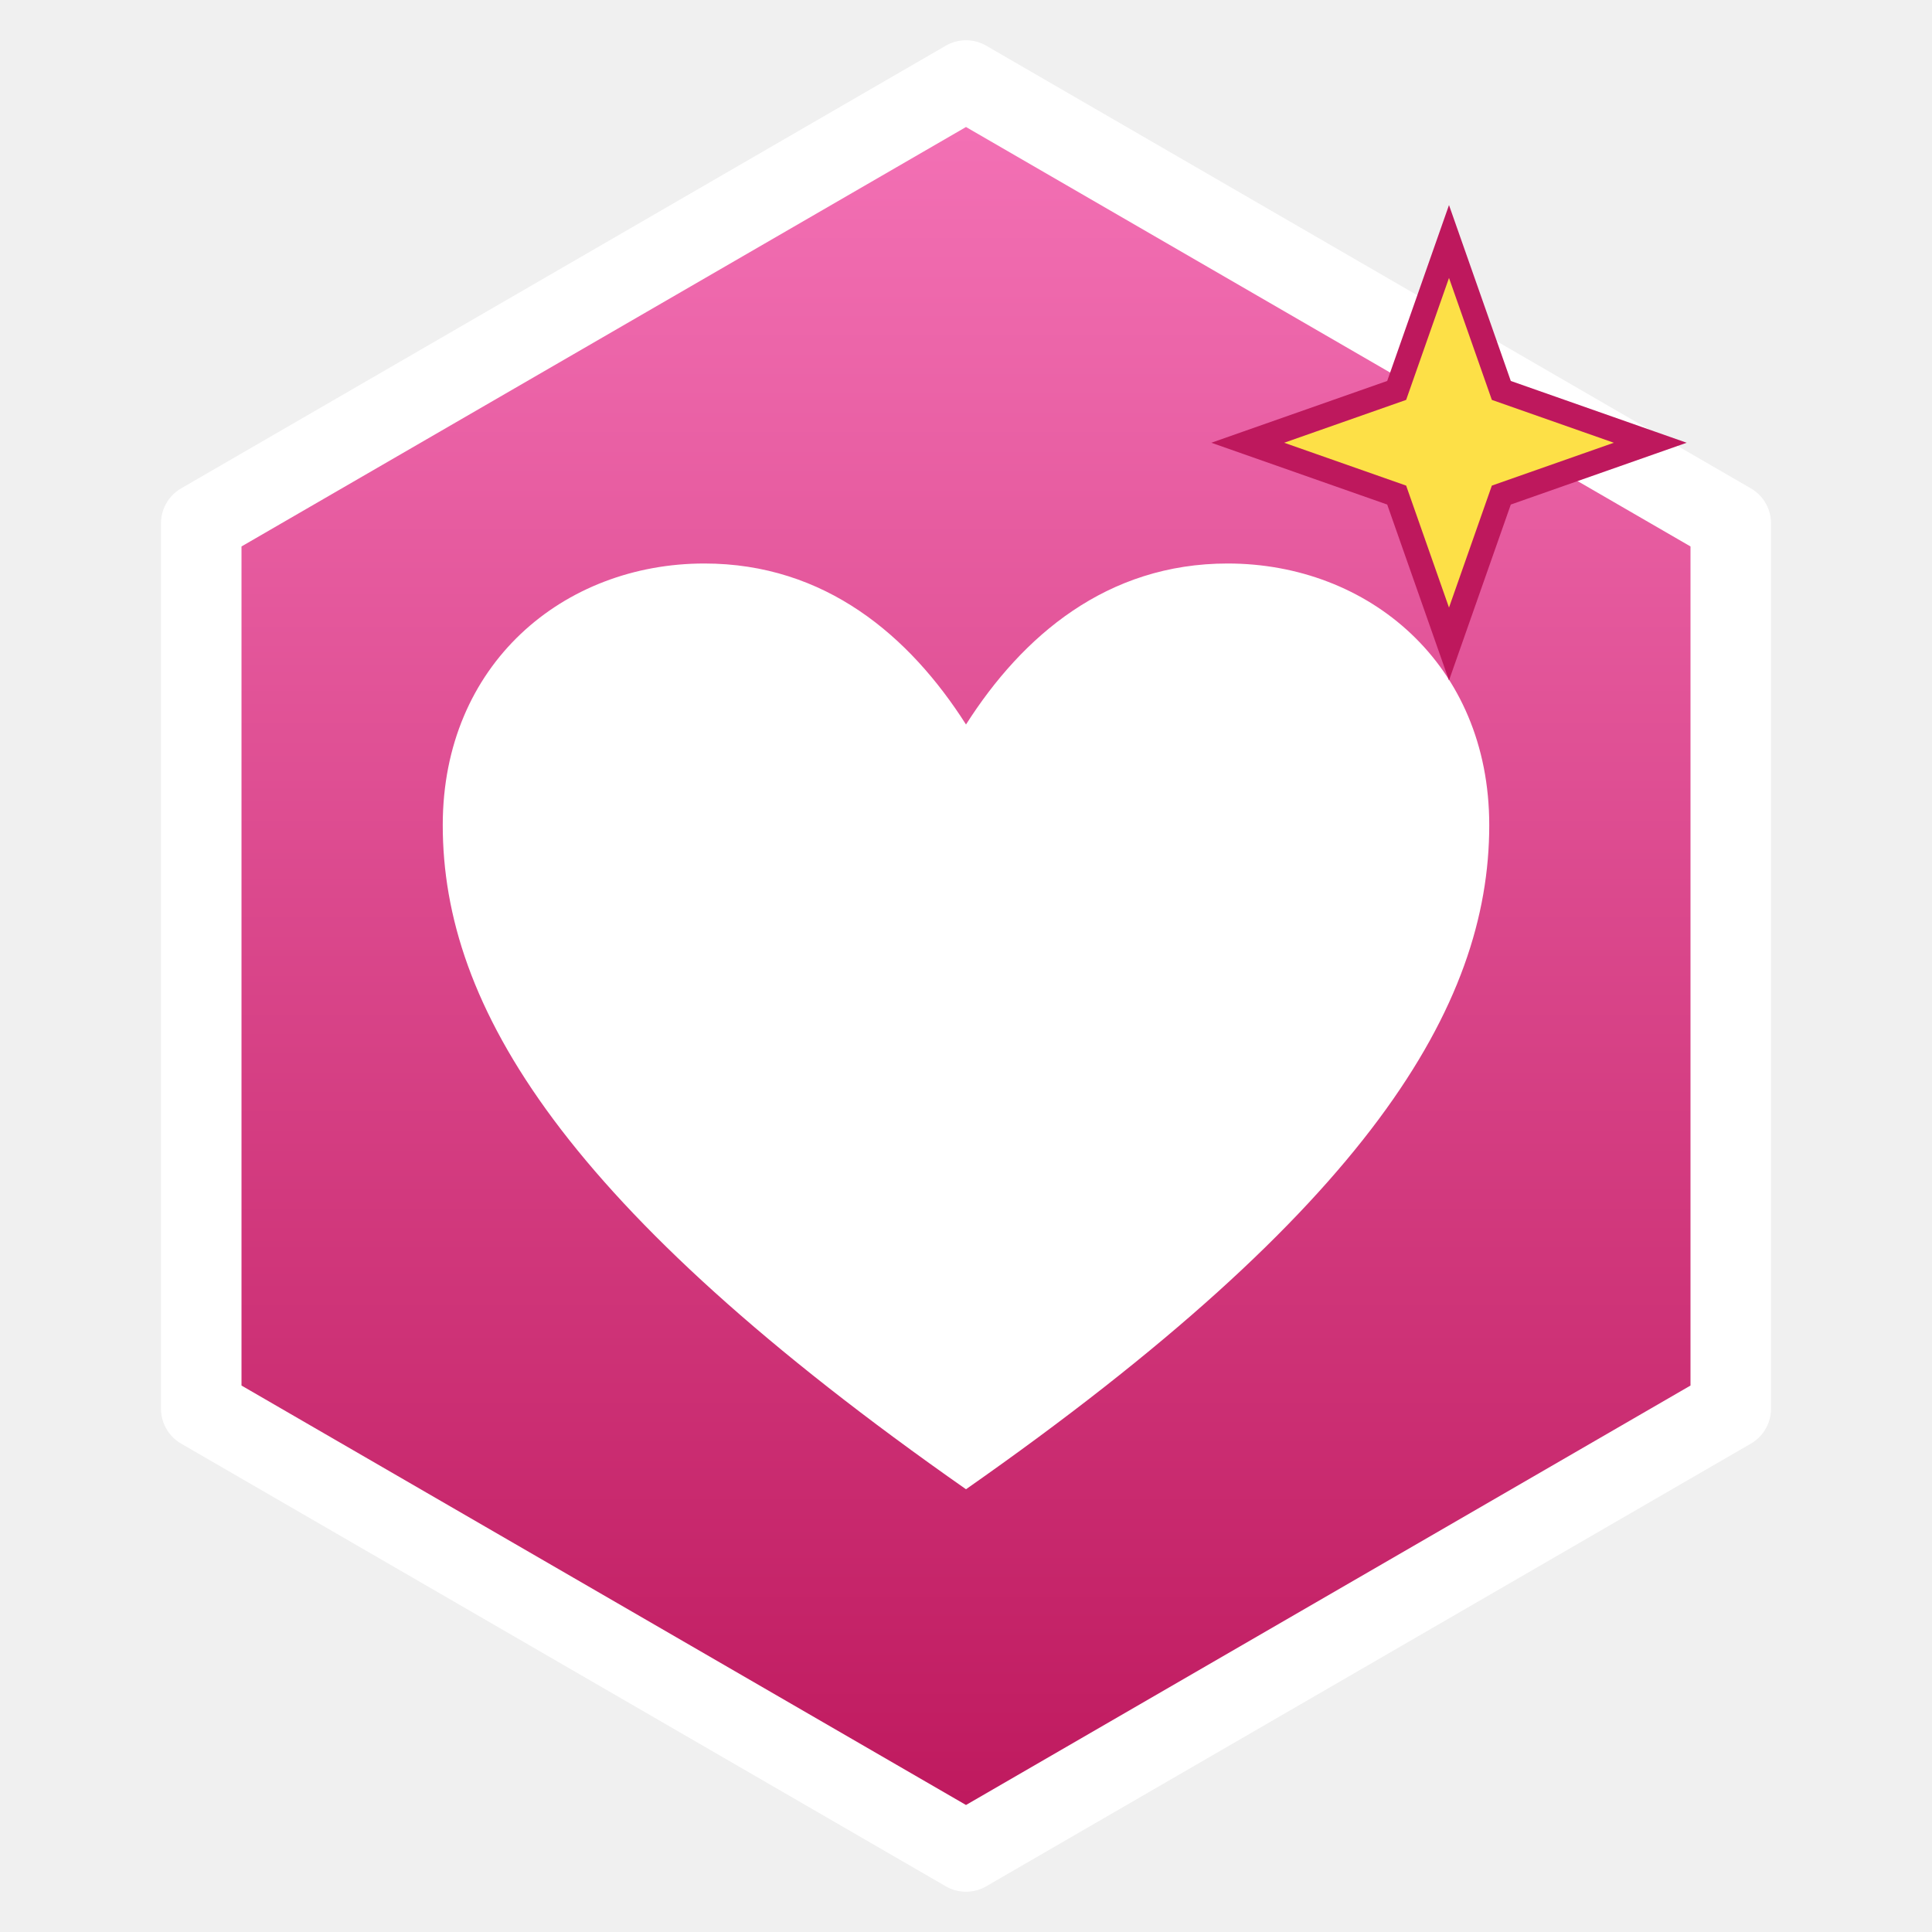
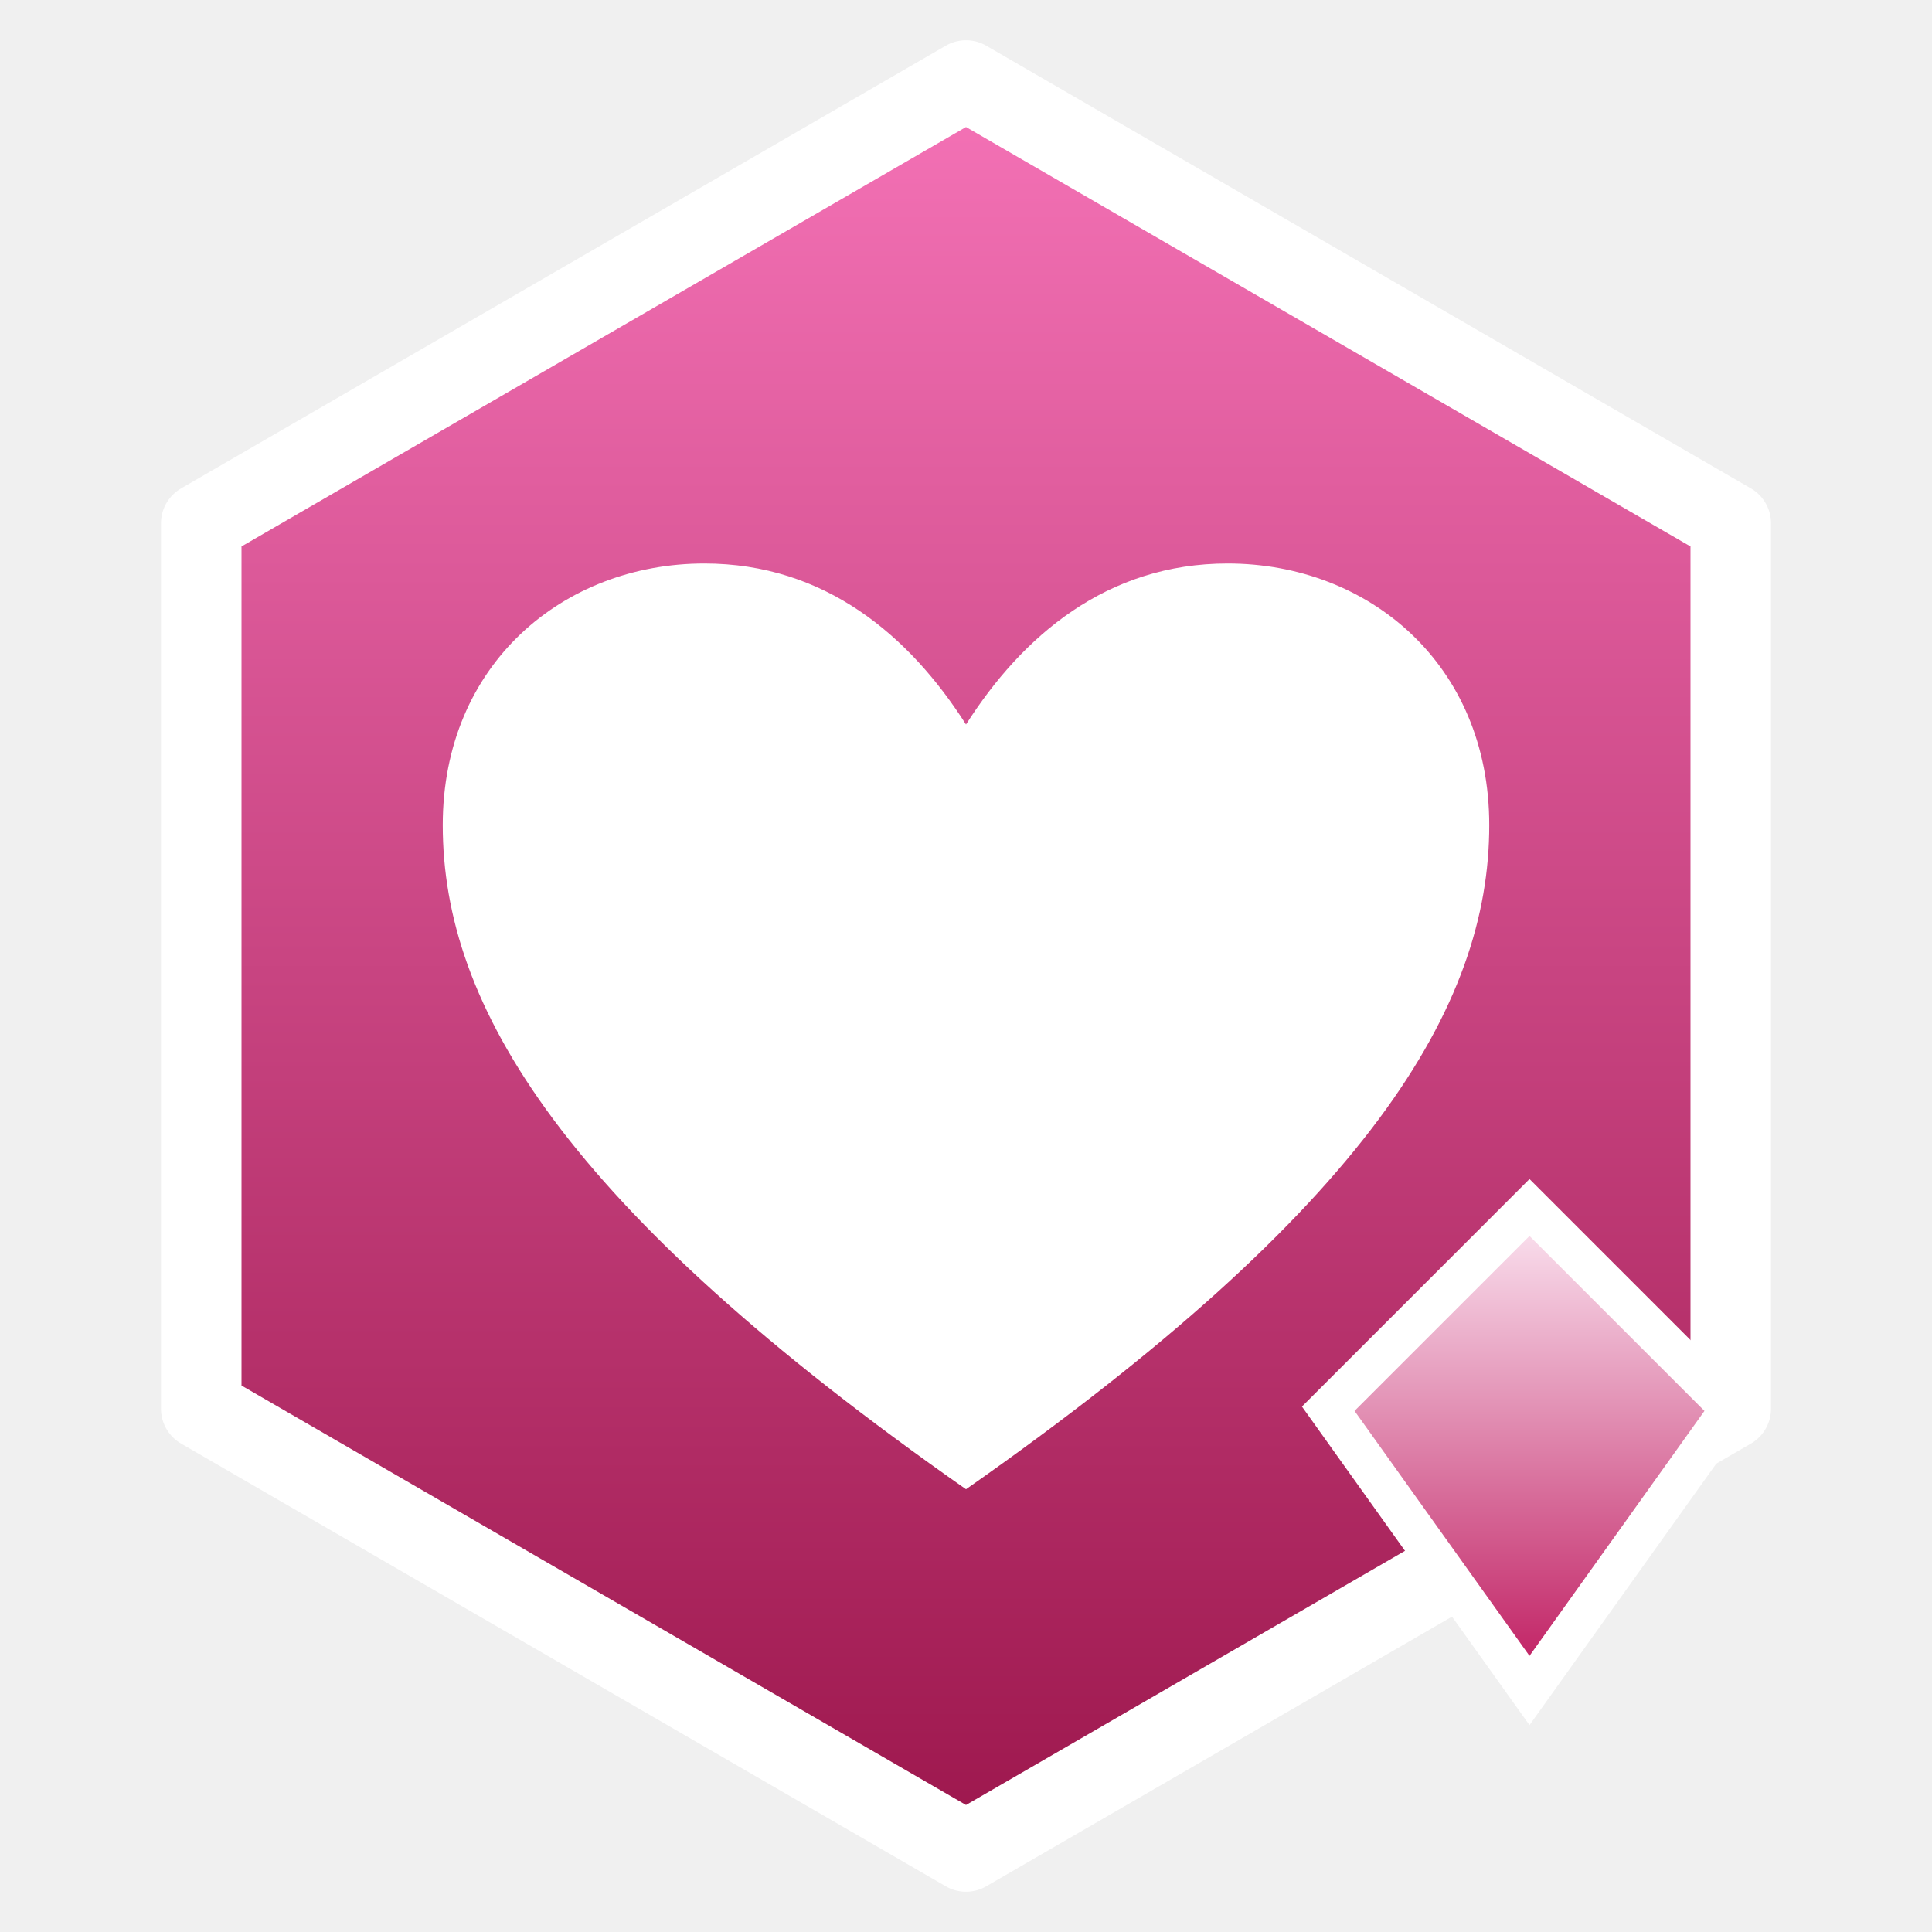
<svg xmlns="http://www.w3.org/2000/svg" viewBox="0 0 48 48" width="48" height="48">
  <defs>
-     <linearGradient id="fanFavouriteHex" x1="0" y1="0" x2="0" y2="1">
+     <linearGradient id="pmFanHex" x1="0" y1="0" x2="0" y2="1">
      <stop offset="0" stop-color="#F472B6" />
+       <stop offset="1" stop-color="#9D174D" />
+     </linearGradient>
+     <linearGradient id="pmFanGem" x1="0" y1="0" x2="0" y2="1">
+       <stop offset="0" stop-color="#FCE7F3" />
      <stop offset="1" stop-color="#BE185D" />
    </linearGradient>
  </defs>
-   <path d="M24 2 L43 13 V35 L24 46 L5 35 V13 Z" fill="url(#fanFavouriteHex)" stroke="#FFFFFF" stroke-width="2" stroke-linejoin="round" />
+   <path d="M24 2 L43 13 V35 L24 46 L5 35 V13 Z" fill="url(#pmFanHex)" stroke="#FFFFFF" stroke-width="2" stroke-linejoin="round" />
  <path d="M24 37 C14 30 11 25 11 20.5 C11 16.5 14 14 17.5 14 C20.5 14 22.6 15.8 24 18 C25.4 15.8 27.5 14 30.5 14 C34 14 37 16.5 37 20.5 C37 25 34 30 24 37 Z" fill="#FFFFFF" />
-   <path d="M36 6 L37.3 9.7 L41 11 L37.3 12.3 L36 16 L34.7 12.3 L31 11 L34.7 9.7 Z" fill="#FDE047" stroke="#BE185D" stroke-width="0.6" />
+   <path d="M38 30 L43 35 L38 42 L33 35 Z" fill="url(#pmFanGem)" stroke="#FFFFFF" stroke-width="1" />
</svg>
